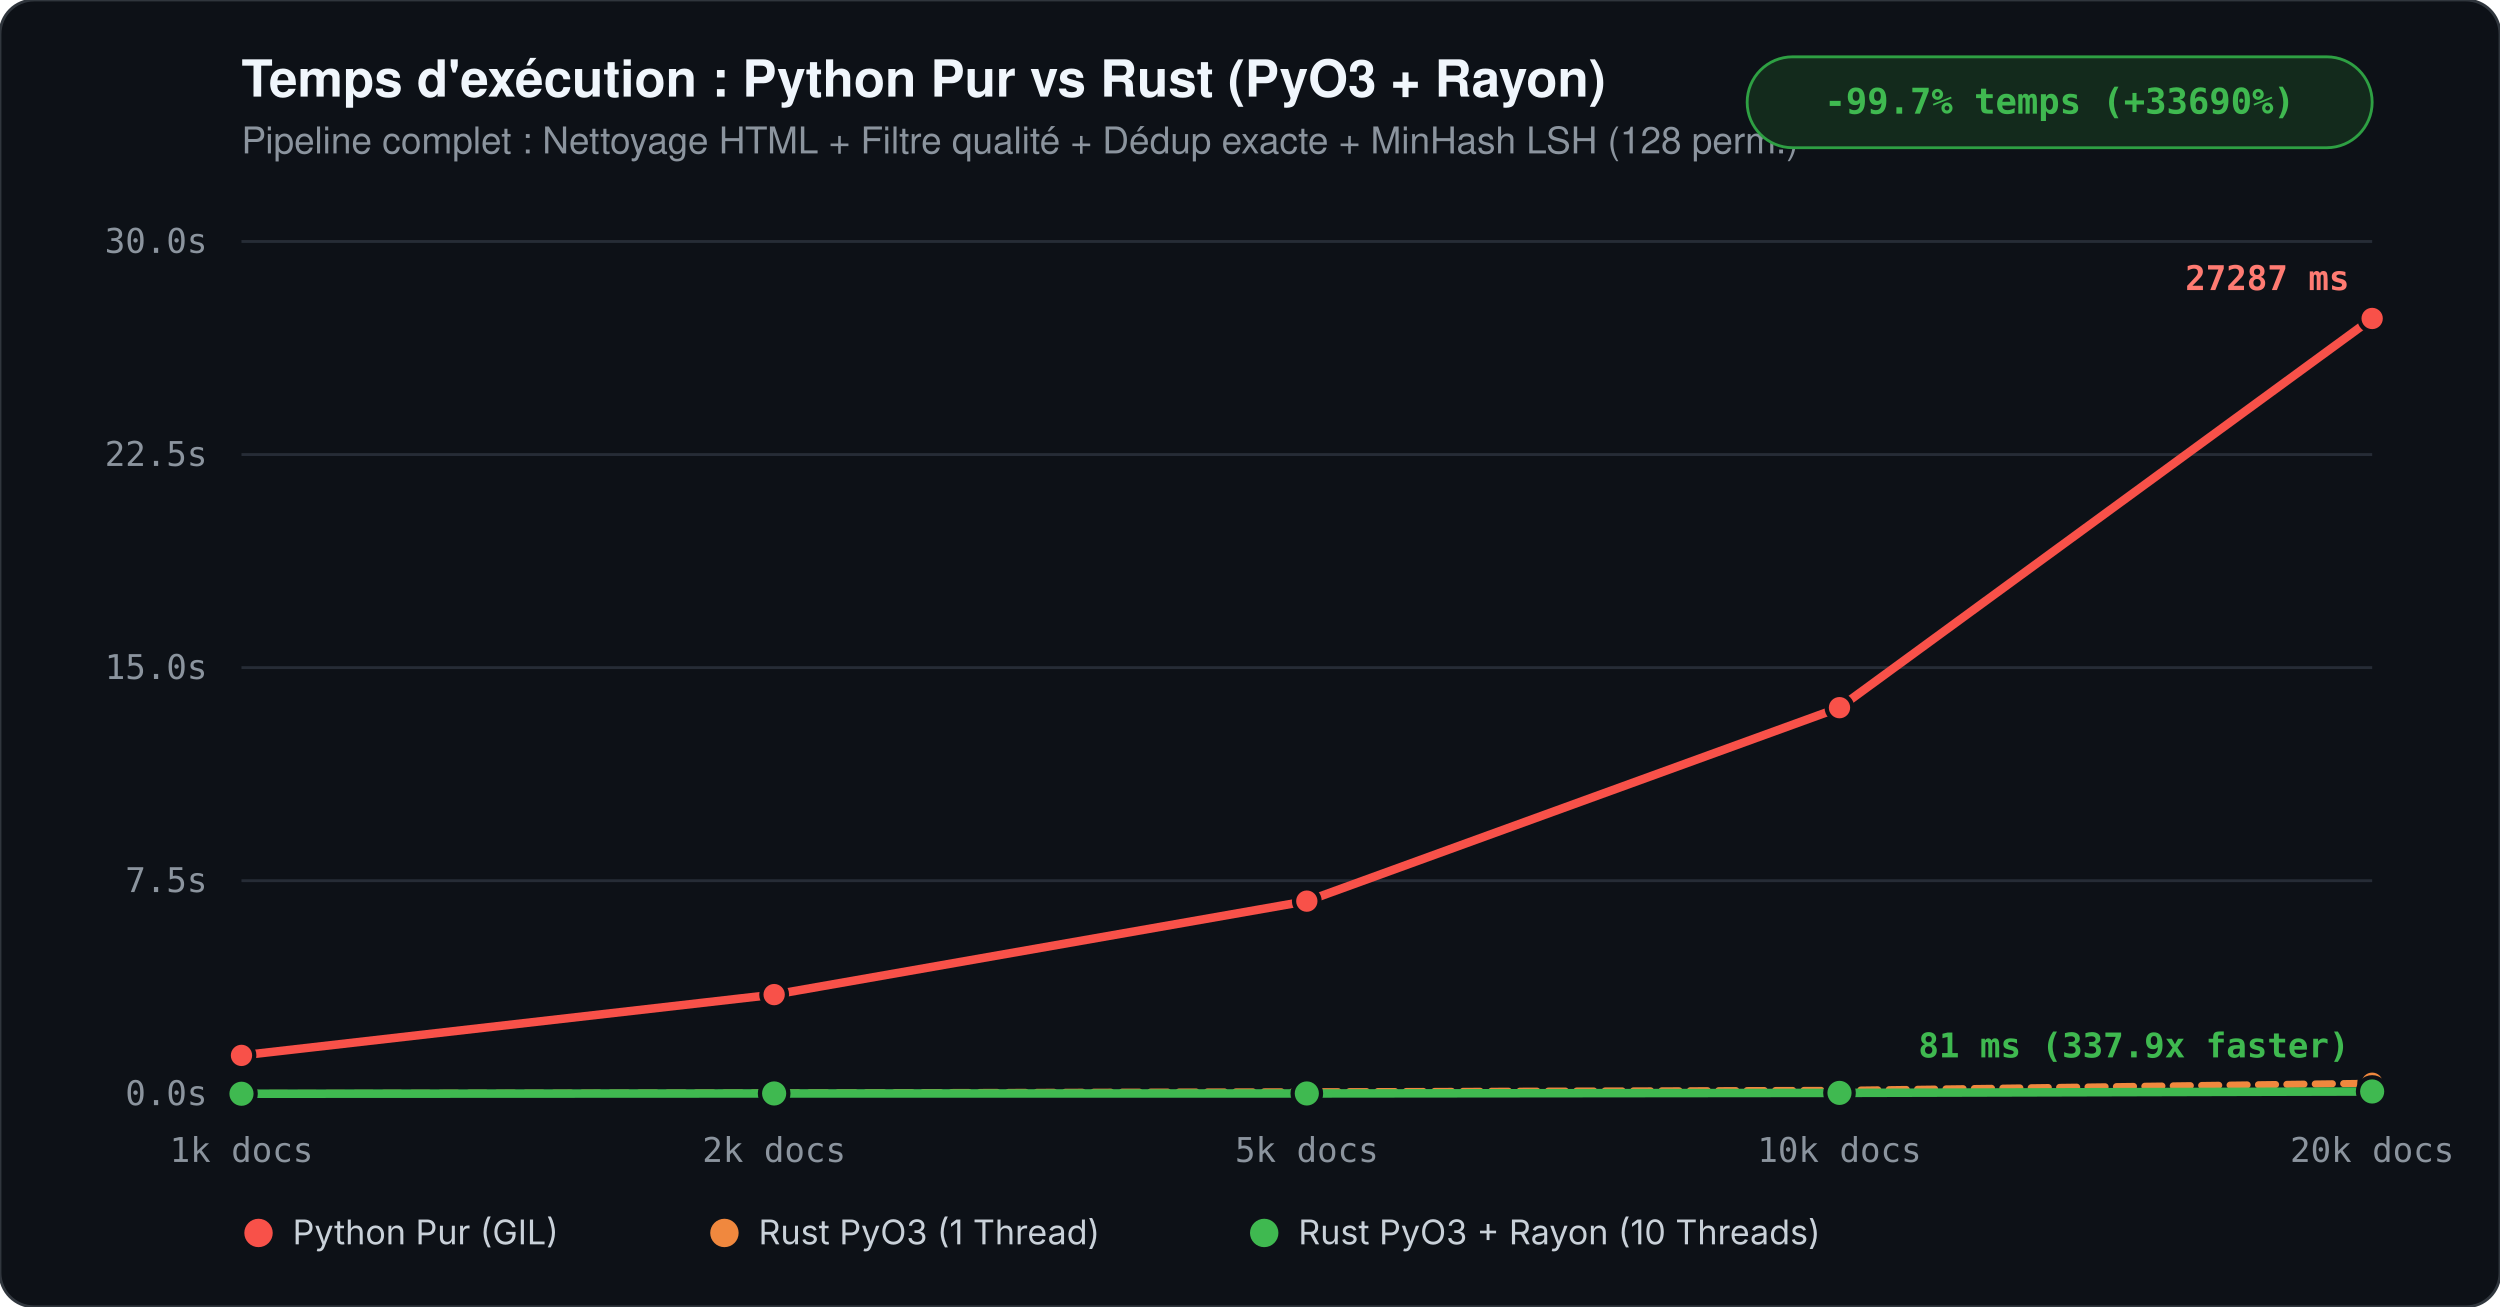
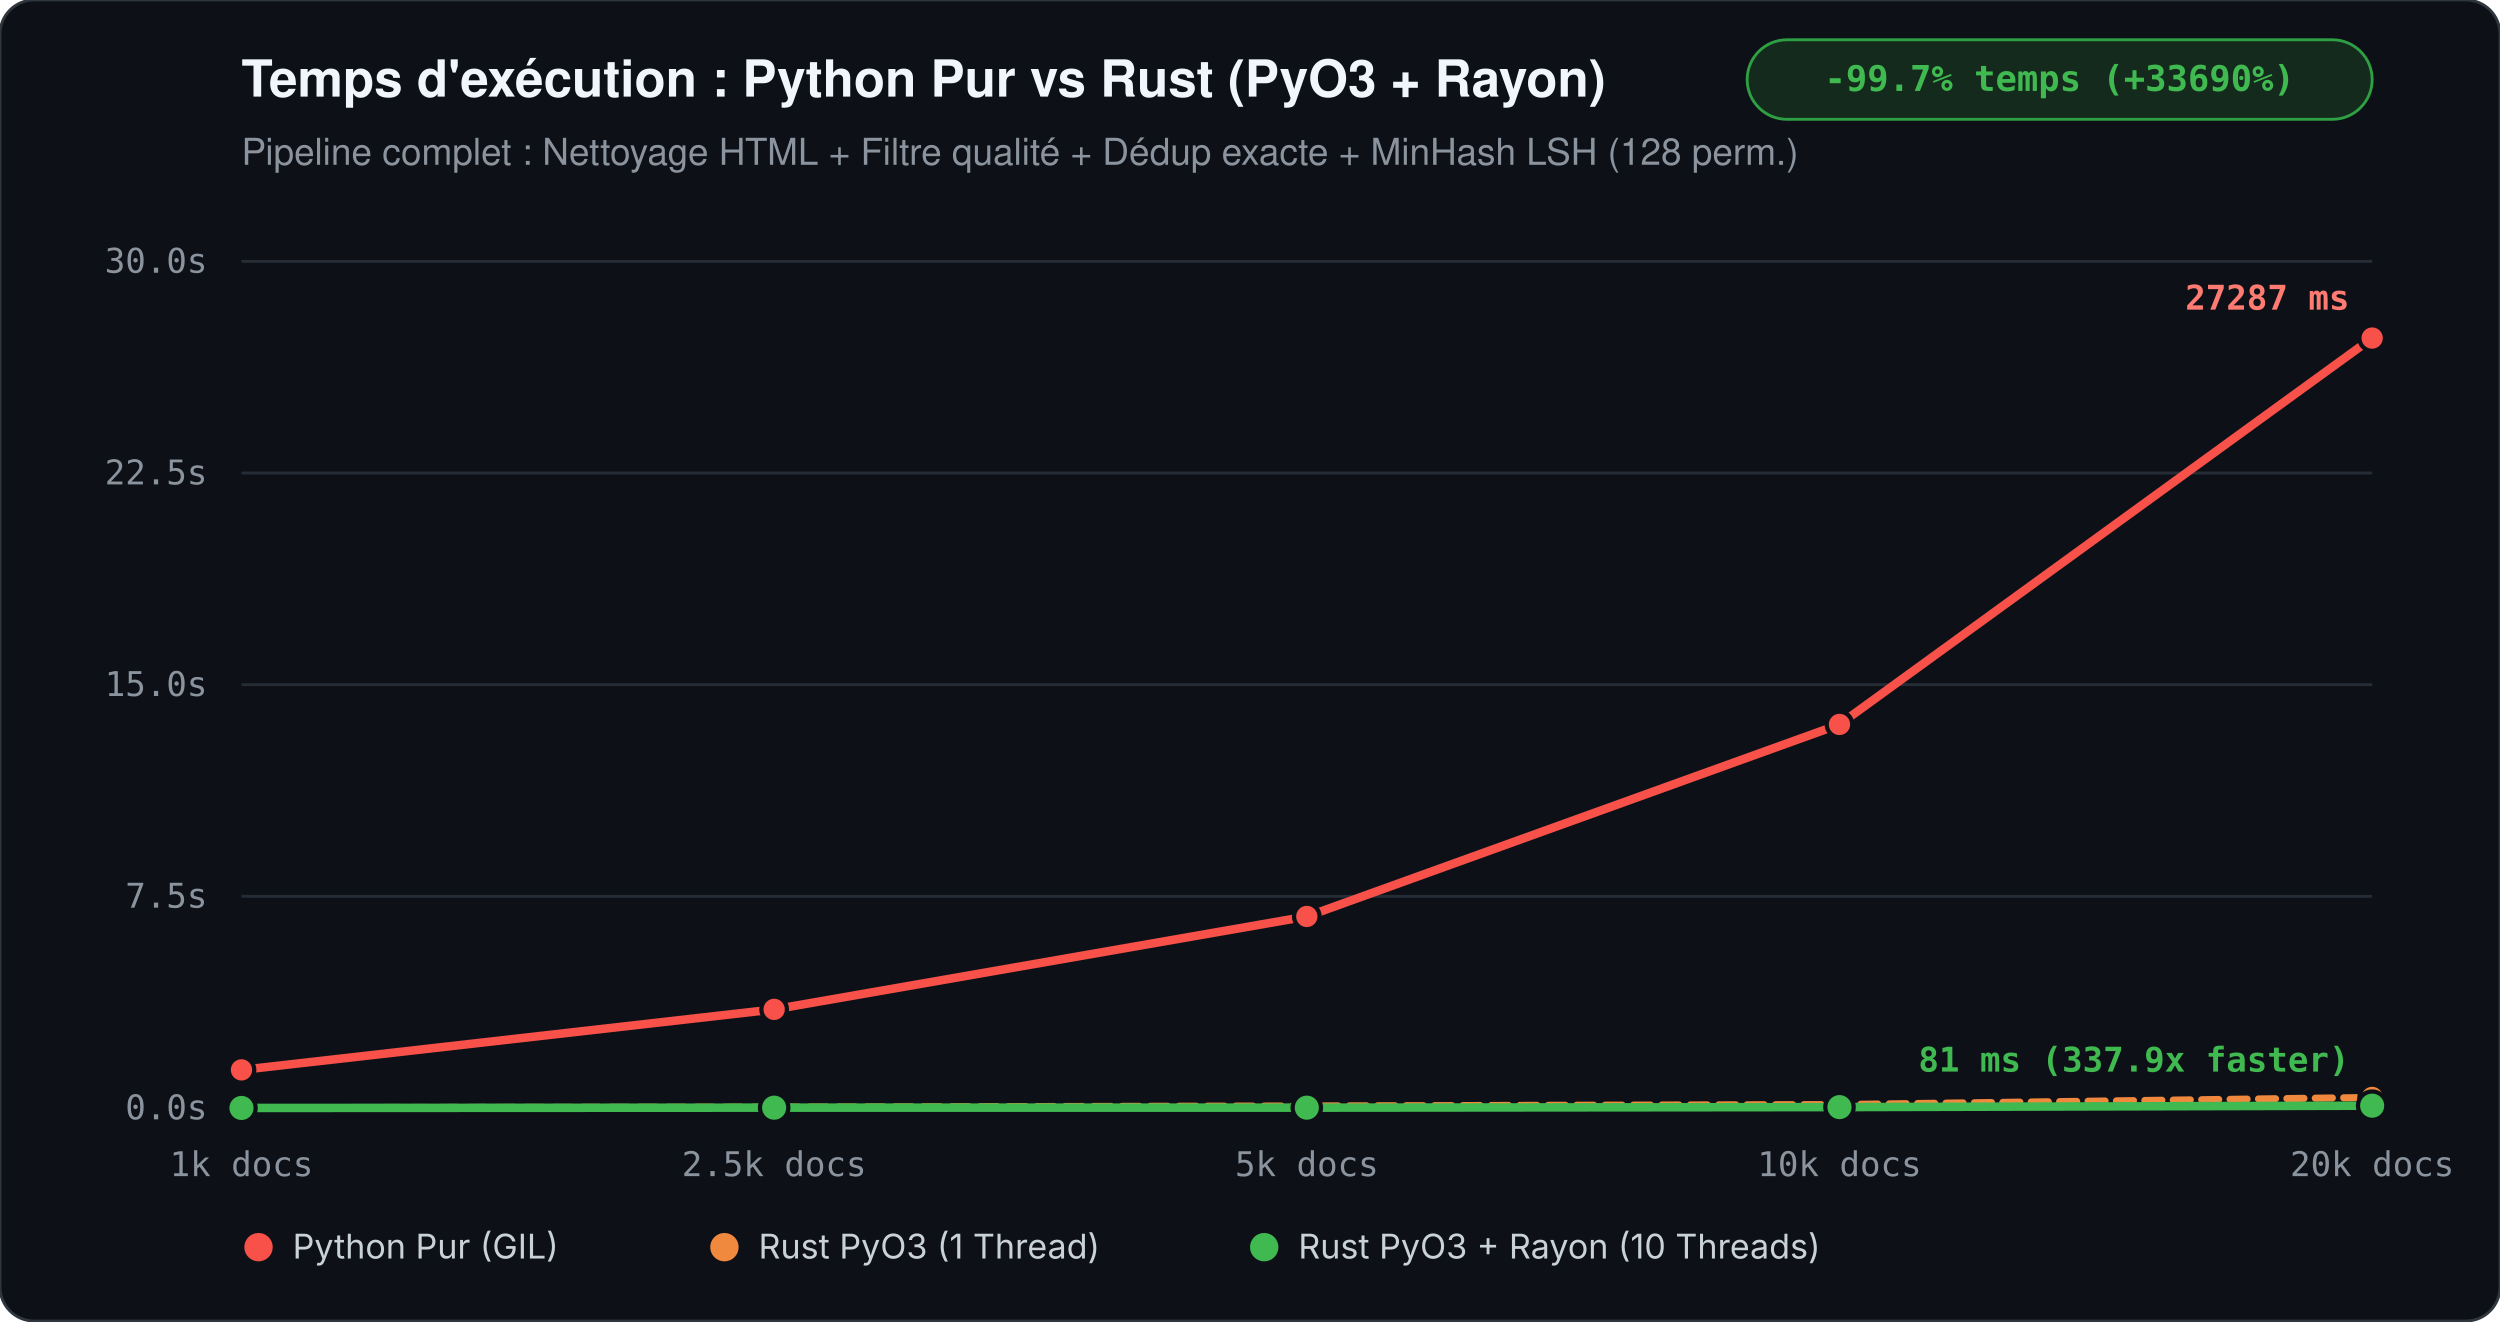
- <svg xmlns="http://www.w3.org/2000/svg" viewBox="0 0 880 460" width="880" height="460">
-   <rect width="880" height="460" rx="12" fill="#0d1117" stroke="#30363d" stroke-width="1" />
+ <svg xmlns="http://www.w3.org/2000/svg" viewBox="0 0 880 465" width="880" height="465">
+   <rect width="880" height="465" rx="12" fill="#0d1117" stroke="#30363d" stroke-width="1" />
  <text x="85" y="34" fill="#f0f6fc" font-size="18" font-weight="700" font-family="-apple-system, BlinkMacSystemFont, Segoe UI, Helvetica, Arial, sans-serif">Temps d'exécution : Python Pur vs Rust (PyO3 + Rayon)</text>
-   <text x="85" y="54" fill="#8b949e" font-size="13" font-family="-apple-system, BlinkMacSystemFont, Segoe UI, Helvetica, Arial, sans-serif">Pipeline complet : Nettoyage HTML + Filtre qualité + Dédup exacte + MinHash LSH (128 perm.)</text>
-   <rect x="615" y="20" width="220" height="32" rx="16" fill="#132a1c" stroke="#2ea043" stroke-width="1" />
-   <text x="725" y="40" text-anchor="middle" fill="#3fb950" font-size="12.5" font-weight="700" font-family="ui-monospace, SFMono-Regular, Menlo, monospace">-99.7% temps (+33690%)</text>
-   <line x1="85" y1="385.0" x2="835" y2="385.0" stroke="#262c36" stroke-width="1" />
-   <text x="73" y="389.0" text-anchor="end" fill="#8b949e" font-size="12" font-family="ui-monospace, SFMono-Regular, Menlo, monospace">0.0s</text>
-   <line x1="85" y1="310.0" x2="835" y2="310.0" stroke="#262c36" stroke-width="1" />
-   <text x="73" y="314.0" text-anchor="end" fill="#8b949e" font-size="12" font-family="ui-monospace, SFMono-Regular, Menlo, monospace">7.5s</text>
-   <line x1="85" y1="235.0" x2="835" y2="235.0" stroke="#262c36" stroke-width="1" />
-   <text x="73" y="239.0" text-anchor="end" fill="#8b949e" font-size="12" font-family="ui-monospace, SFMono-Regular, Menlo, monospace">15.0s</text>
-   <line x1="85" y1="160.0" x2="835" y2="160.0" stroke="#262c36" stroke-width="1" />
-   <text x="73" y="164.0" text-anchor="end" fill="#8b949e" font-size="12" font-family="ui-monospace, SFMono-Regular, Menlo, monospace">22.5s</text>
-   <line x1="85" y1="85.0" x2="835" y2="85.0" stroke="#262c36" stroke-width="1" />
-   <text x="73" y="89.0" text-anchor="end" fill="#8b949e" font-size="12" font-family="ui-monospace, SFMono-Regular, Menlo, monospace">30.0s</text>
-   <line x1="85" y1="385" x2="835" y2="385" stroke="#30363d" stroke-width="1.5" />
-   <text x="85.0" y="409" text-anchor="middle" fill="#8b949e" font-size="12" font-family="ui-monospace, SFMono-Regular, Menlo, monospace">1k docs</text>
-   <text x="272.5" y="409" text-anchor="middle" fill="#8b949e" font-size="12" font-family="ui-monospace, SFMono-Regular, Menlo, monospace">2k docs</text>
-   <text x="460.0" y="409" text-anchor="middle" fill="#8b949e" font-size="12" font-family="ui-monospace, SFMono-Regular, Menlo, monospace">5k docs</text>
-   <text x="647.5" y="409" text-anchor="middle" fill="#8b949e" font-size="12" font-family="ui-monospace, SFMono-Regular, Menlo, monospace">10k docs</text>
-   <text x="835.0" y="409" text-anchor="middle" fill="#8b949e" font-size="12" font-family="ui-monospace, SFMono-Regular, Menlo, monospace">20k docs</text>
-   <polyline fill="none" stroke="#f85149" stroke-width="3" stroke-linecap="round" stroke-linejoin="round" points="85.0,371.5 272.5,350.1 460.0,317.2 647.5,249.1 835.0,112.1" />
-   <polyline fill="none" stroke="#f0883e" stroke-width="2.5" stroke-dasharray="6 4" stroke-linecap="round" stroke-linejoin="round" points="85.0,384.9 272.5,384.7 460.0,384.3 647.5,383.8 835.0,381.3" />
-   <polyline fill="none" stroke="#3fb950" stroke-width="3" stroke-linecap="round" stroke-linejoin="round" points="85.0,385.0 272.5,384.9 460.0,384.9 647.5,384.7 835.0,384.2" />
-   <circle cx="85.0" cy="371.5" r="4.5" fill="#f85149" stroke="#0d1117" stroke-width="1.5" />
-   <circle cx="85.0" cy="384.9" r="4.5" fill="#f0883e" stroke="#0d1117" stroke-width="1.5" />
-   <circle cx="85.0" cy="385.0" r="5" fill="#3fb950" stroke="#0d1117" stroke-width="1.5" />
-   <circle cx="272.5" cy="350.1" r="4.5" fill="#f85149" stroke="#0d1117" stroke-width="1.5" />
-   <circle cx="272.5" cy="384.7" r="4.5" fill="#f0883e" stroke="#0d1117" stroke-width="1.5" />
-   <circle cx="272.5" cy="384.9" r="5" fill="#3fb950" stroke="#0d1117" stroke-width="1.5" />
-   <circle cx="460.0" cy="317.2" r="4.5" fill="#f85149" stroke="#0d1117" stroke-width="1.5" />
-   <circle cx="460.0" cy="384.3" r="4.5" fill="#f0883e" stroke="#0d1117" stroke-width="1.5" />
-   <circle cx="460.0" cy="384.9" r="5" fill="#3fb950" stroke="#0d1117" stroke-width="1.5" />
-   <circle cx="647.5" cy="249.1" r="4.5" fill="#f85149" stroke="#0d1117" stroke-width="1.5" />
-   <circle cx="647.5" cy="383.8" r="4.5" fill="#f0883e" stroke="#0d1117" stroke-width="1.5" />
-   <circle cx="647.5" cy="384.7" r="5" fill="#3fb950" stroke="#0d1117" stroke-width="1.5" />
-   <circle cx="835.0" cy="112.1" r="4.5" fill="#f85149" stroke="#0d1117" stroke-width="1.5" />
-   <circle cx="835.0" cy="381.3" r="4.5" fill="#f0883e" stroke="#0d1117" stroke-width="1.5" />
-   <circle cx="835.0" cy="384.2" r="5" fill="#3fb950" stroke="#0d1117" stroke-width="1.5" />
-   <text x="827.0" y="102.1" text-anchor="end" fill="#ff7b72" font-size="12" font-weight="700" font-family="ui-monospace, SFMono-Regular, Menlo, monospace">27287 ms</text>
-   <text x="827.0" y="372.2" text-anchor="end" fill="#3fb950" font-size="12" font-weight="700" font-family="ui-monospace, SFMono-Regular, Menlo, monospace">81 ms (337.9x faster)</text>
-   <g transform="translate(85, 434)">
+   <text x="85" y="58" fill="#8b949e" font-size="13" font-family="-apple-system, BlinkMacSystemFont, Segoe UI, Helvetica, Arial, sans-serif">Pipeline complet : Nettoyage HTML + Filtre qualité + Dédup exacte + MinHash LSH (128 perm.)</text>
+   <rect x="615" y="14" width="220" height="28" rx="14" fill="#132a1c" stroke="#2ea043" stroke-width="1" />
+   <text x="725" y="32" text-anchor="middle" fill="#3fb950" font-size="12.5" font-weight="700" font-family="ui-monospace, SFMono-Regular, Menlo, monospace">-99.7% temps (+33690%)</text>
+   <line x1="85" y1="390.0" x2="835" y2="390.0" stroke="#262c36" stroke-width="1" />
+   <text x="73" y="394.0" text-anchor="end" fill="#8b949e" font-size="12" font-family="ui-monospace, SFMono-Regular, Menlo, monospace">0.0s</text>
+   <line x1="85" y1="315.5" x2="835" y2="315.5" stroke="#262c36" stroke-width="1" />
+   <text x="73" y="319.5" text-anchor="end" fill="#8b949e" font-size="12" font-family="ui-monospace, SFMono-Regular, Menlo, monospace">7.5s</text>
+   <line x1="85" y1="241.0" x2="835" y2="241.0" stroke="#262c36" stroke-width="1" />
+   <text x="73" y="245.0" text-anchor="end" fill="#8b949e" font-size="12" font-family="ui-monospace, SFMono-Regular, Menlo, monospace">15.0s</text>
+   <line x1="85" y1="166.5" x2="835" y2="166.5" stroke="#262c36" stroke-width="1" />
+   <text x="73" y="170.5" text-anchor="end" fill="#8b949e" font-size="12" font-family="ui-monospace, SFMono-Regular, Menlo, monospace">22.5s</text>
+   <line x1="85" y1="92.0" x2="835" y2="92.0" stroke="#262c36" stroke-width="1" />
+   <text x="73" y="96.0" text-anchor="end" fill="#8b949e" font-size="12" font-family="ui-monospace, SFMono-Regular, Menlo, monospace">30.0s</text>
+   <line x1="85" y1="390" x2="835" y2="390" stroke="#30363d" stroke-width="1.5" />
+   <text x="85.0" y="414" text-anchor="middle" fill="#8b949e" font-size="12" font-family="ui-monospace, SFMono-Regular, Menlo, monospace">1k docs</text>
+   <text x="272.5" y="414" text-anchor="middle" fill="#8b949e" font-size="12" font-family="ui-monospace, SFMono-Regular, Menlo, monospace">2.5k docs</text>
+   <text x="460.0" y="414" text-anchor="middle" fill="#8b949e" font-size="12" font-family="ui-monospace, SFMono-Regular, Menlo, monospace">5k docs</text>
+   <text x="647.5" y="414" text-anchor="middle" fill="#8b949e" font-size="12" font-family="ui-monospace, SFMono-Regular, Menlo, monospace">10k docs</text>
+   <text x="835.0" y="414" text-anchor="middle" fill="#8b949e" font-size="12" font-family="ui-monospace, SFMono-Regular, Menlo, monospace">20k docs</text>
+   <polyline fill="none" stroke="#f85149" stroke-width="3" stroke-linecap="round" stroke-linejoin="round" points="85.0,376.6 272.5,355.3 460.0,322.6 647.5,255.0 835.0,119.0" />
+   <polyline fill="none" stroke="#f0883e" stroke-width="2.5" stroke-dasharray="6 4" stroke-linecap="round" stroke-linejoin="round" points="85.0,389.9 272.5,389.7 460.0,389.3 647.5,388.8 835.0,386.3" />
+   <polyline fill="none" stroke="#3fb950" stroke-width="3" stroke-linecap="round" stroke-linejoin="round" points="85.0,390.0 272.5,389.9 460.0,389.9 647.5,389.7 835.0,389.2" />
+   <circle cx="85.0" cy="376.6" r="4.5" fill="#f85149" stroke="#0d1117" stroke-width="1.5" />
+   <circle cx="85.0" cy="389.9" r="4.5" fill="#f0883e" stroke="#0d1117" stroke-width="1.5" />
+   <circle cx="85.0" cy="390.0" r="5" fill="#3fb950" stroke="#0d1117" stroke-width="1.5" />
+   <circle cx="272.5" cy="355.3" r="4.5" fill="#f85149" stroke="#0d1117" stroke-width="1.5" />
+   <circle cx="272.5" cy="389.7" r="4.5" fill="#f0883e" stroke="#0d1117" stroke-width="1.5" />
+   <circle cx="272.5" cy="389.9" r="5" fill="#3fb950" stroke="#0d1117" stroke-width="1.5" />
+   <circle cx="460.0" cy="322.6" r="4.5" fill="#f85149" stroke="#0d1117" stroke-width="1.5" />
+   <circle cx="460.0" cy="389.3" r="4.5" fill="#f0883e" stroke="#0d1117" stroke-width="1.5" />
+   <circle cx="460.0" cy="389.9" r="5" fill="#3fb950" stroke="#0d1117" stroke-width="1.5" />
+   <circle cx="647.5" cy="255.0" r="4.5" fill="#f85149" stroke="#0d1117" stroke-width="1.5" />
+   <circle cx="647.5" cy="388.8" r="4.5" fill="#f0883e" stroke="#0d1117" stroke-width="1.5" />
+   <circle cx="647.5" cy="389.7" r="5" fill="#3fb950" stroke="#0d1117" stroke-width="1.5" />
+   <circle cx="835.0" cy="119.0" r="4.5" fill="#f85149" stroke="#0d1117" stroke-width="1.5" />
+   <circle cx="835.0" cy="386.3" r="4.5" fill="#f0883e" stroke="#0d1117" stroke-width="1.5" />
+   <circle cx="835.0" cy="389.2" r="5" fill="#3fb950" stroke="#0d1117" stroke-width="1.5" />
+   <text x="827.0" y="109.0" text-anchor="end" fill="#ff7b72" font-size="12" font-weight="700" font-family="ui-monospace, SFMono-Regular, Menlo, monospace">27287 ms</text>
+   <text x="827.0" y="377.2" text-anchor="end" fill="#3fb950" font-size="12" font-weight="700" font-family="ui-monospace, SFMono-Regular, Menlo, monospace">81 ms (337.9x faster)</text>
+   <g transform="translate(85, 439)">
    <circle cx="6" cy="0" r="5" fill="#f85149" />
    <text x="18" y="4" fill="#c9d1d9" font-size="12" font-family="-apple-system, BlinkMacSystemFont, Segoe UI, sans-serif">Python Pur (GIL)</text>
    <circle cx="170" cy="0" r="5" fill="#f0883e" />
    <text x="182" y="4" fill="#c9d1d9" font-size="12" font-family="-apple-system, BlinkMacSystemFont, Segoe UI, sans-serif">Rust PyO3 (1 Thread)</text>
    <circle cx="360" cy="0" r="5" fill="#3fb950" />
    <text x="372" y="4" fill="#c9d1d9" font-size="12" font-family="-apple-system, BlinkMacSystemFont, Segoe UI, sans-serif">Rust PyO3 + Rayon (10 Threads)</text>
  </g>
</svg>
